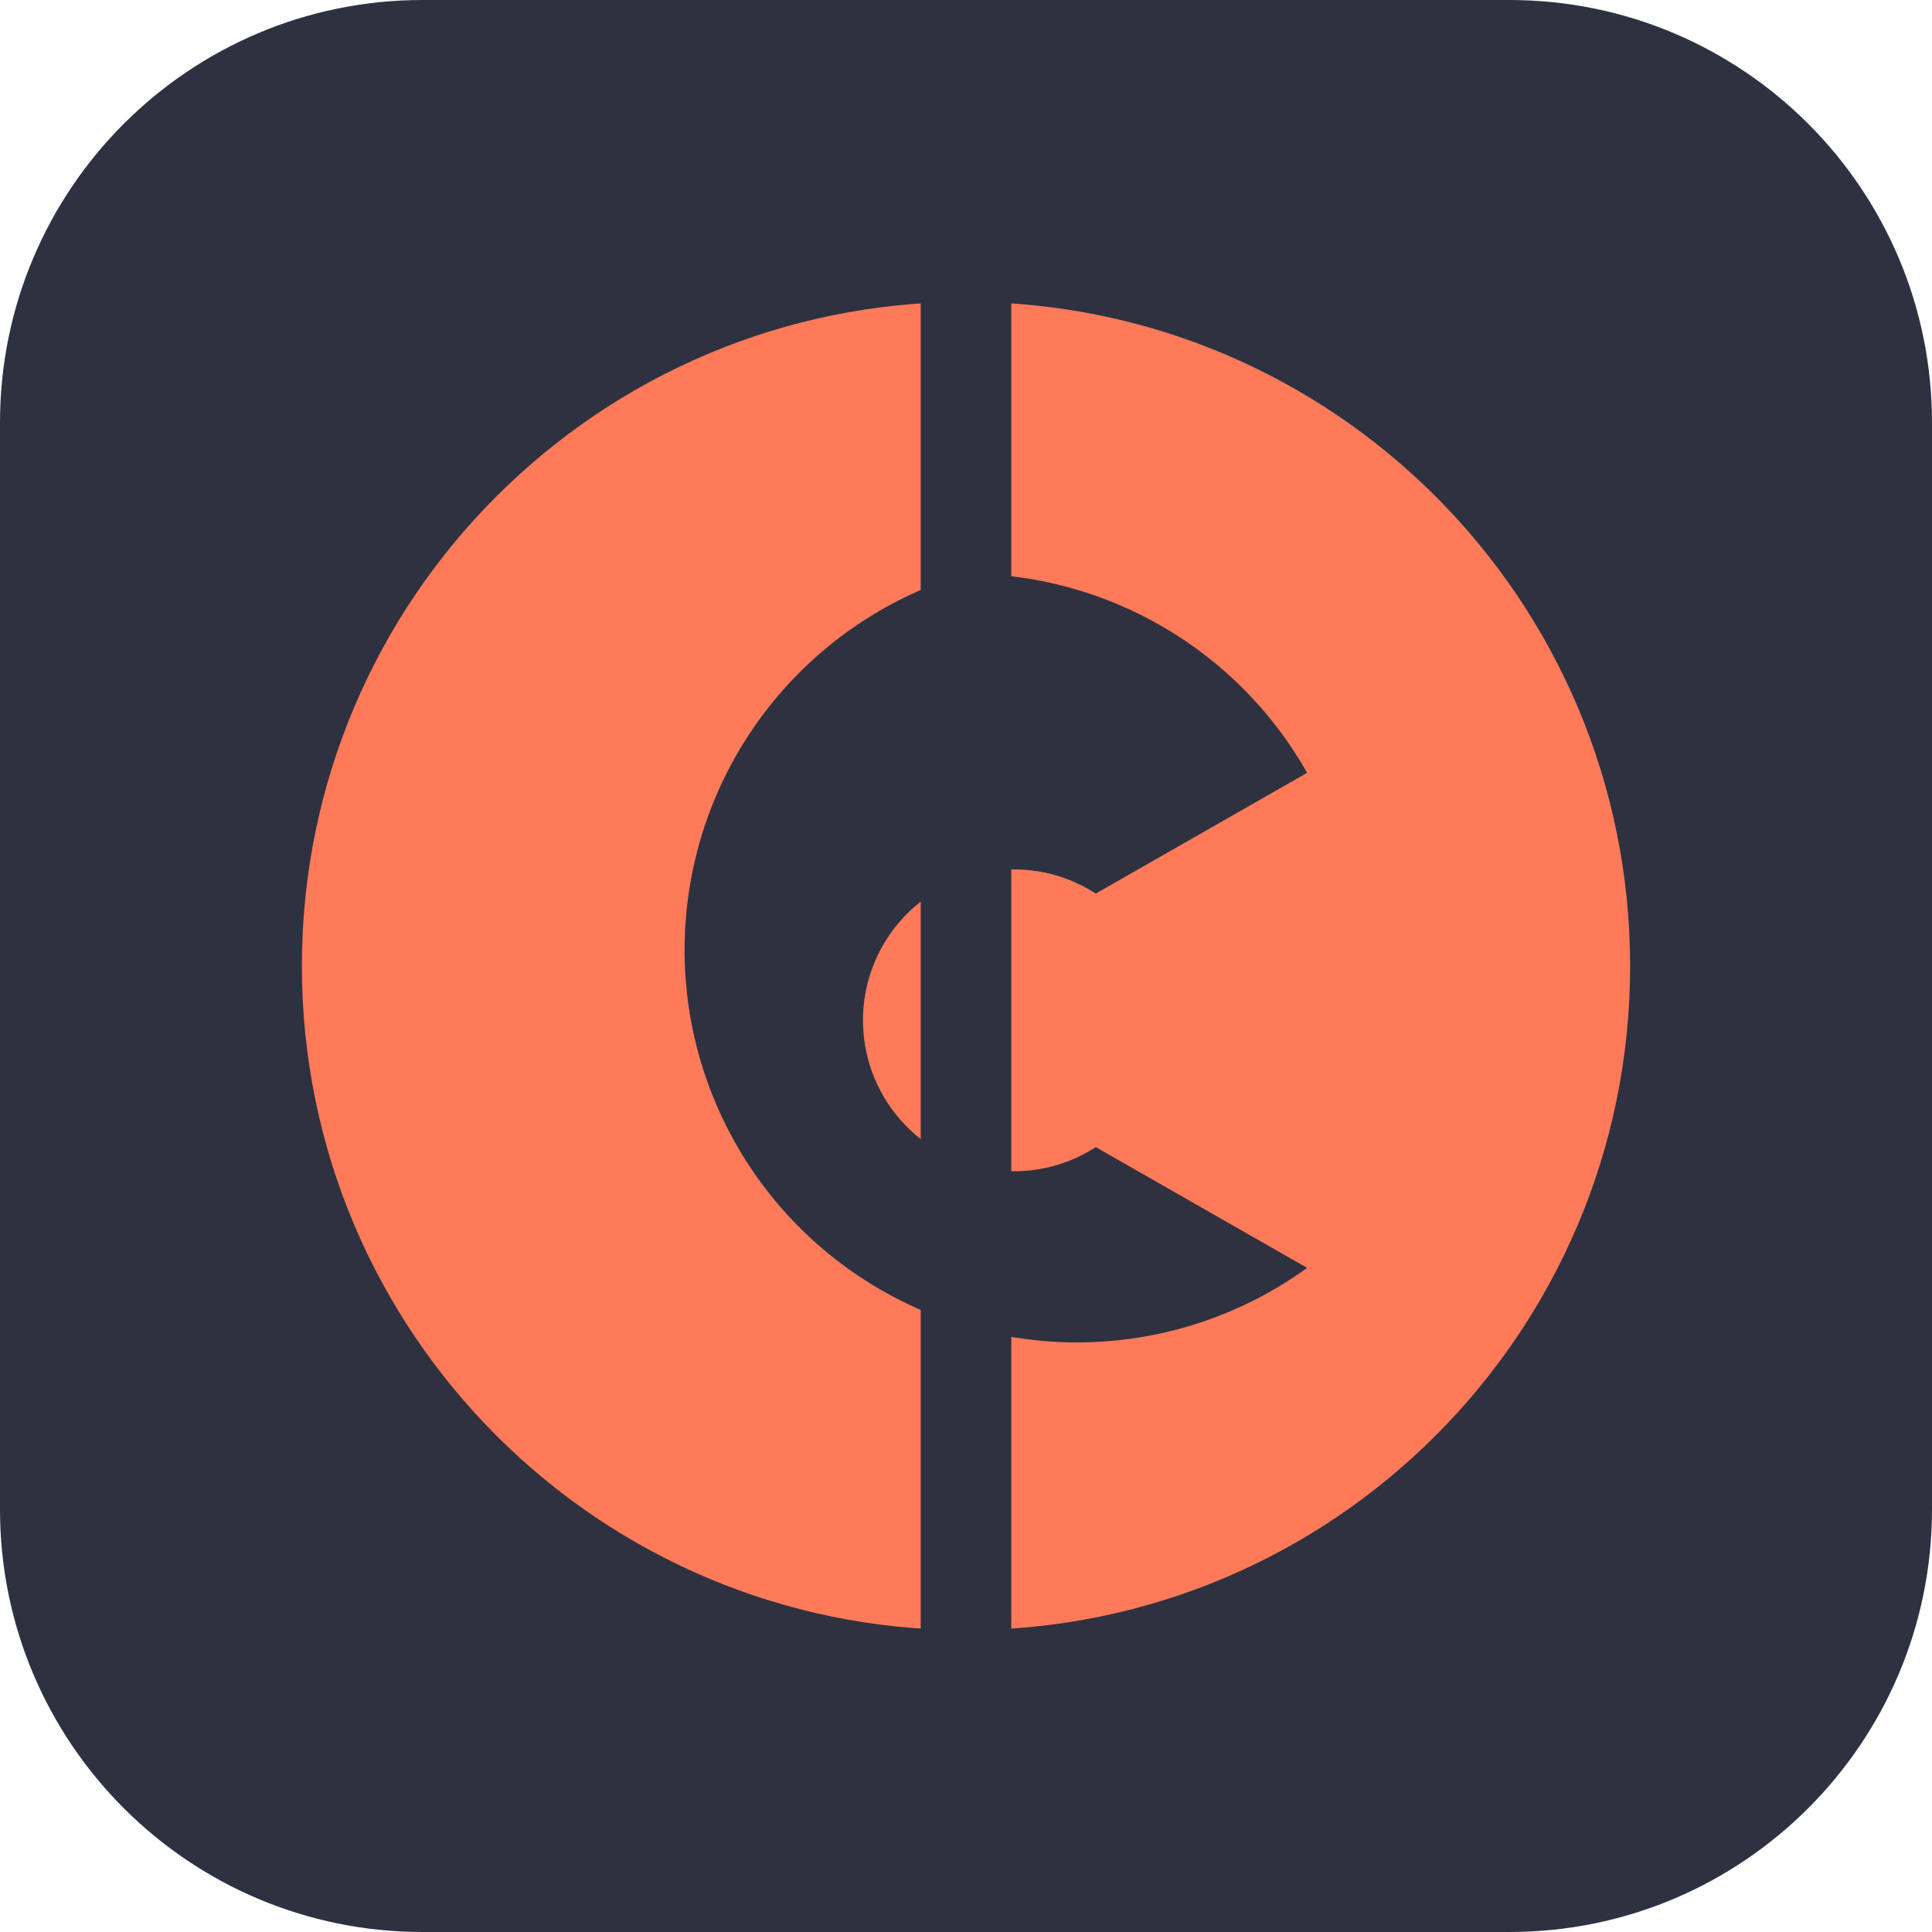
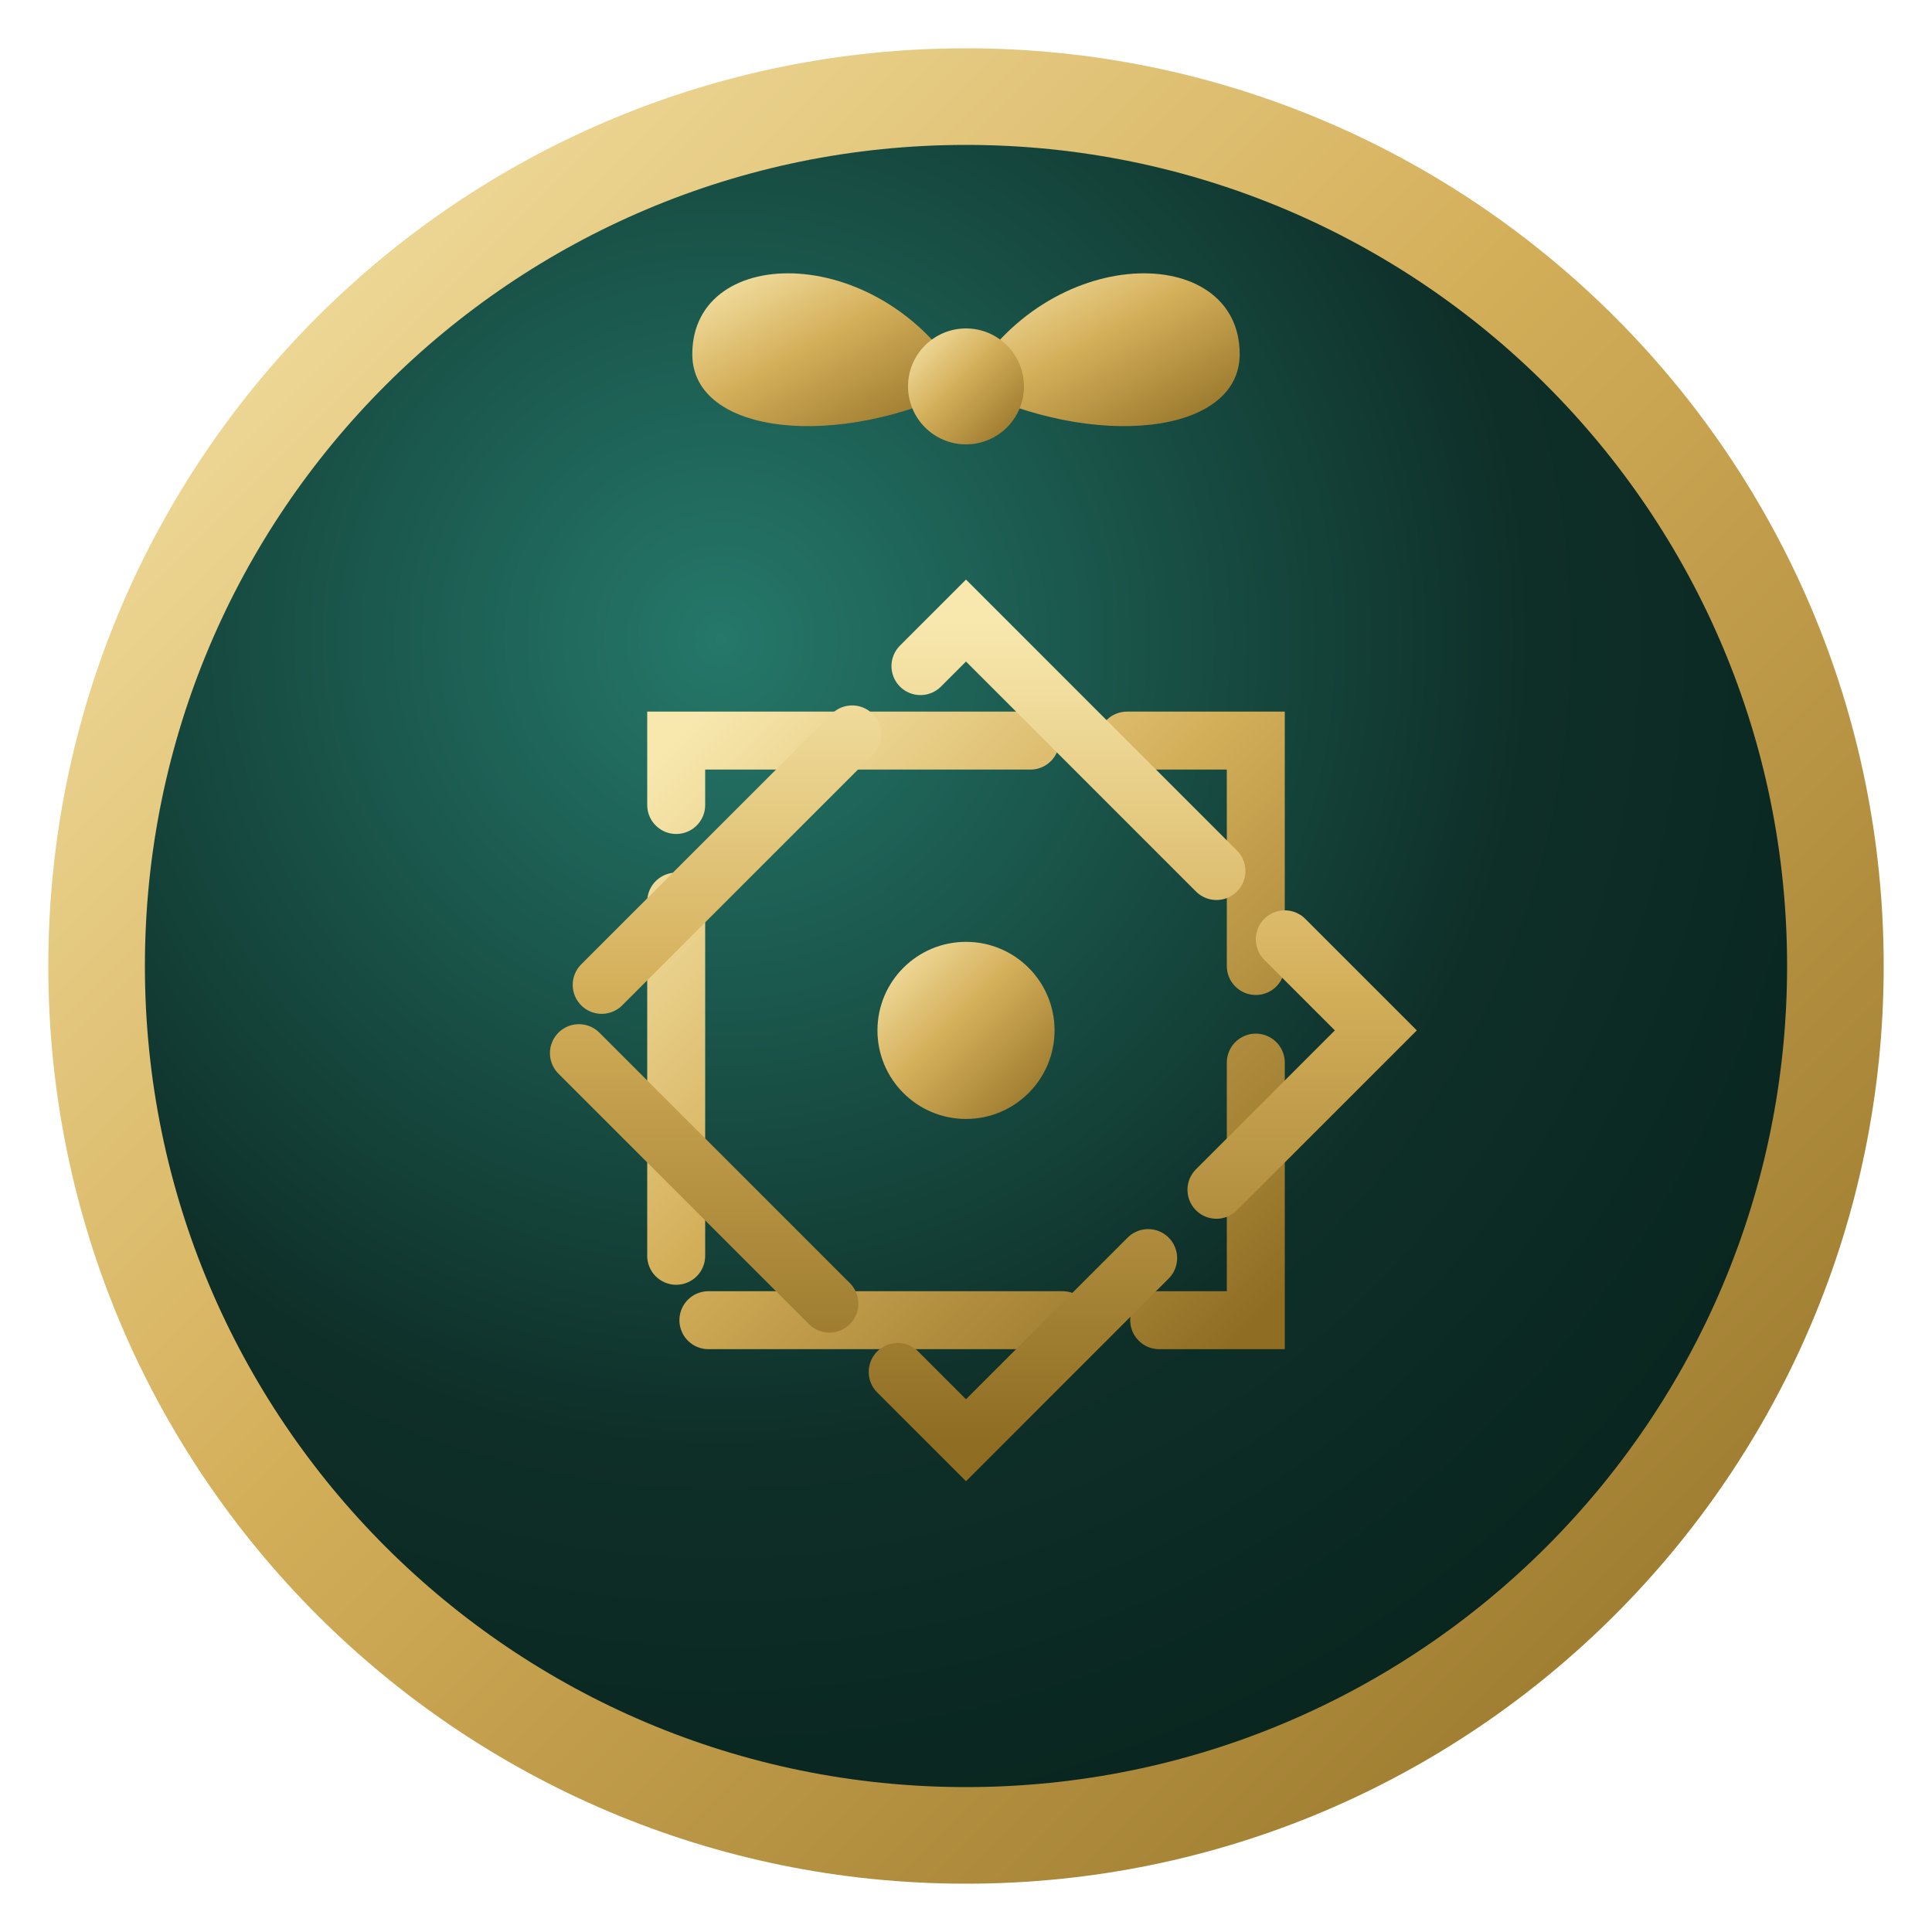
- <svg xmlns="http://www.w3.org/2000/svg" viewBox="0 0 64 64">
-   <rect width="64" height="64" rx="14" fill="#2E3140" />
-   <path fill="#FF7A59" fill-rule="evenodd" d="M32 10a22 22 0 1 0 0 44 22 22 0 0 0 0-44Zm0 9a13 13 0 0 1 11.3 6.6l-7 4A5 5 0 1 0 36.3 38l7 4A13 13 0 1 1 32 19Z" />
-   <rect x="30.5" y="8" width="3" height="48" fill="#2E3140" />
+ <svg xmlns="http://www.w3.org/2000/svg" viewBox="0 0 120 120">
+   <defs>
+     <linearGradient id="g" x1="0" y1="0" x2="1" y2="1">
+       <stop offset="0" stop-color="#F8E8AE" />
+       <stop offset=".45" stop-color="#D4AF5A" />
+       <stop offset="1" stop-color="#8F6E24" />
+     </linearGradient>
+     <radialGradient id="d" cx=".35" cy=".3" r=".9">
+       <stop offset="0" stop-color="#25786A" />
+       <stop offset=".55" stop-color="#0E2F28" />
+       <stop offset="1" stop-color="#06201A" />
+     </radialGradient>
+   </defs>
+   <circle cx="60" cy="60" r="57" fill="url(#g)" />
+   <circle cx="60" cy="60" r="51" fill="url(#d)" />
+   <g fill="none" stroke="url(#g)" stroke-width="3.6" stroke-linecap="round">
+     <rect x="42" y="46" width="36" height="36" stroke-dasharray="22 6" />
+     <rect x="42" y="46" width="36" height="36" stroke-dasharray="22 6" transform="rotate(45 60 64)" />
+   </g>
+   <circle cx="60" cy="64" r="5.5" fill="url(#g)" />
+   <g fill="url(#g)">
+     <path d="M60 24c-5-9-17-9-17-2 0 5 9 6 17 2Z" />
+     <path d="M60 24c5-9 17-9 17-2 0 5-9 6-17 2Z" />
+     <circle cx="60" cy="24" r="3.6" />
+   </g>
</svg>
